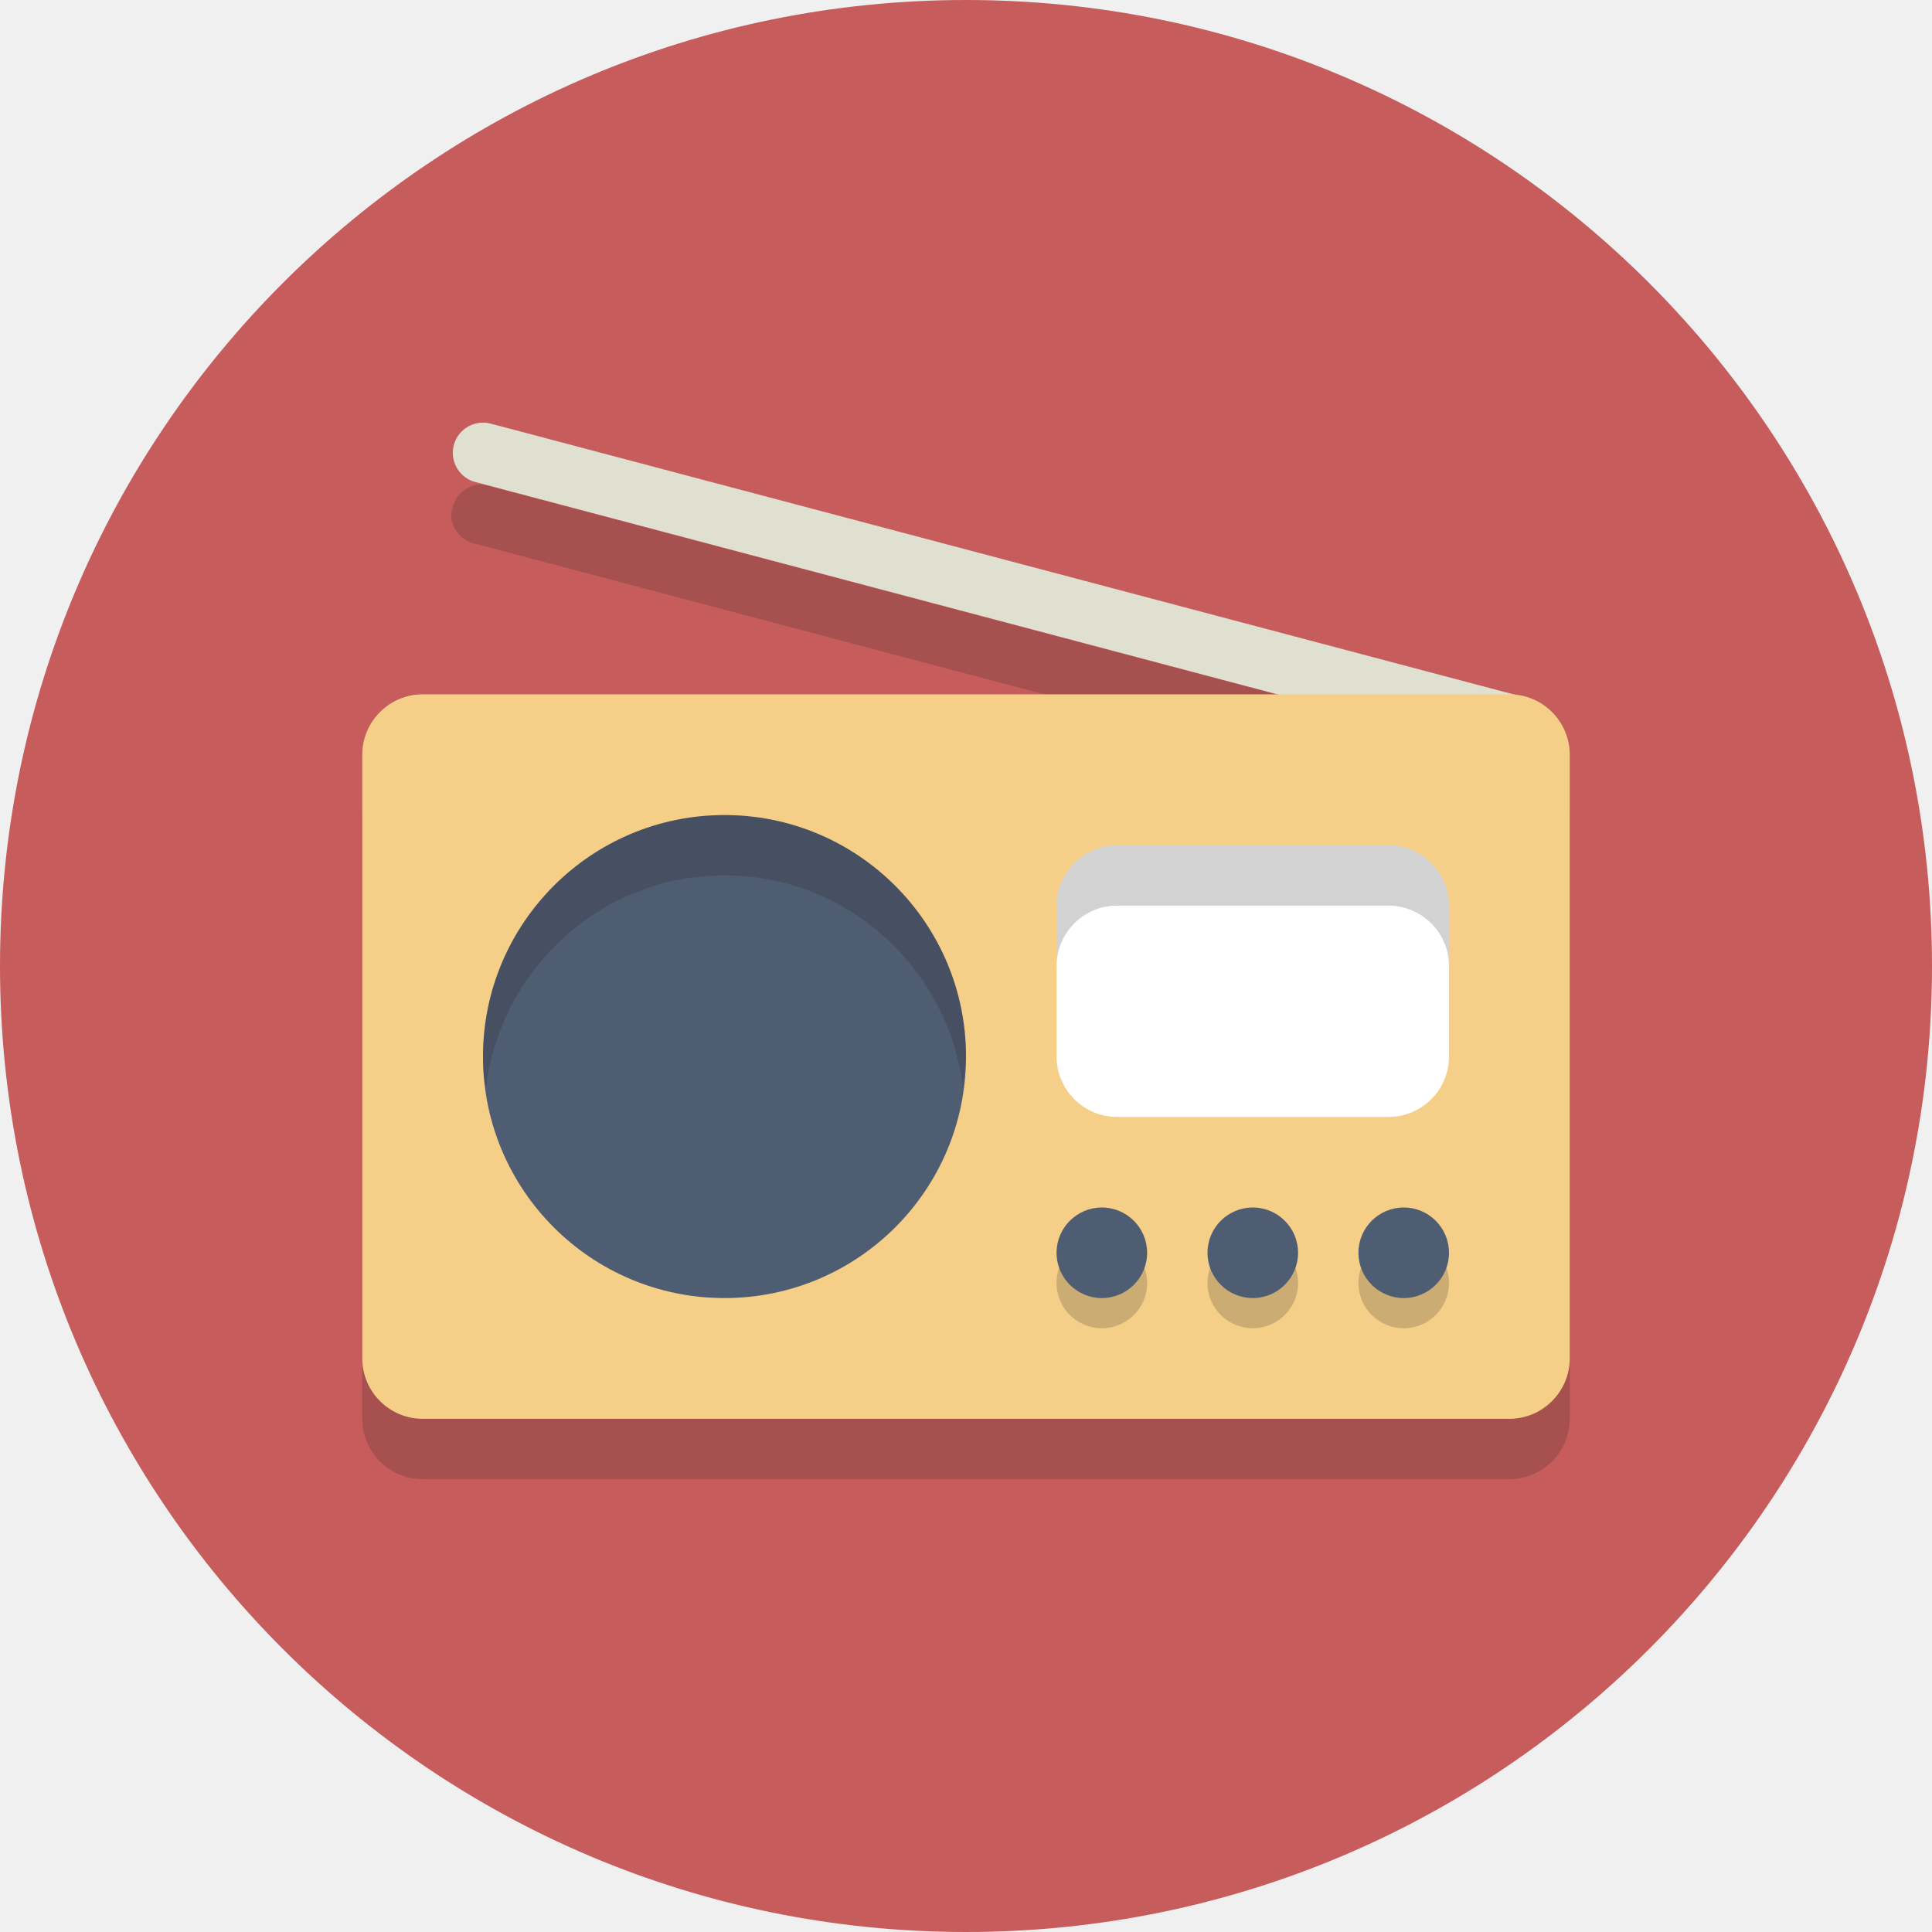
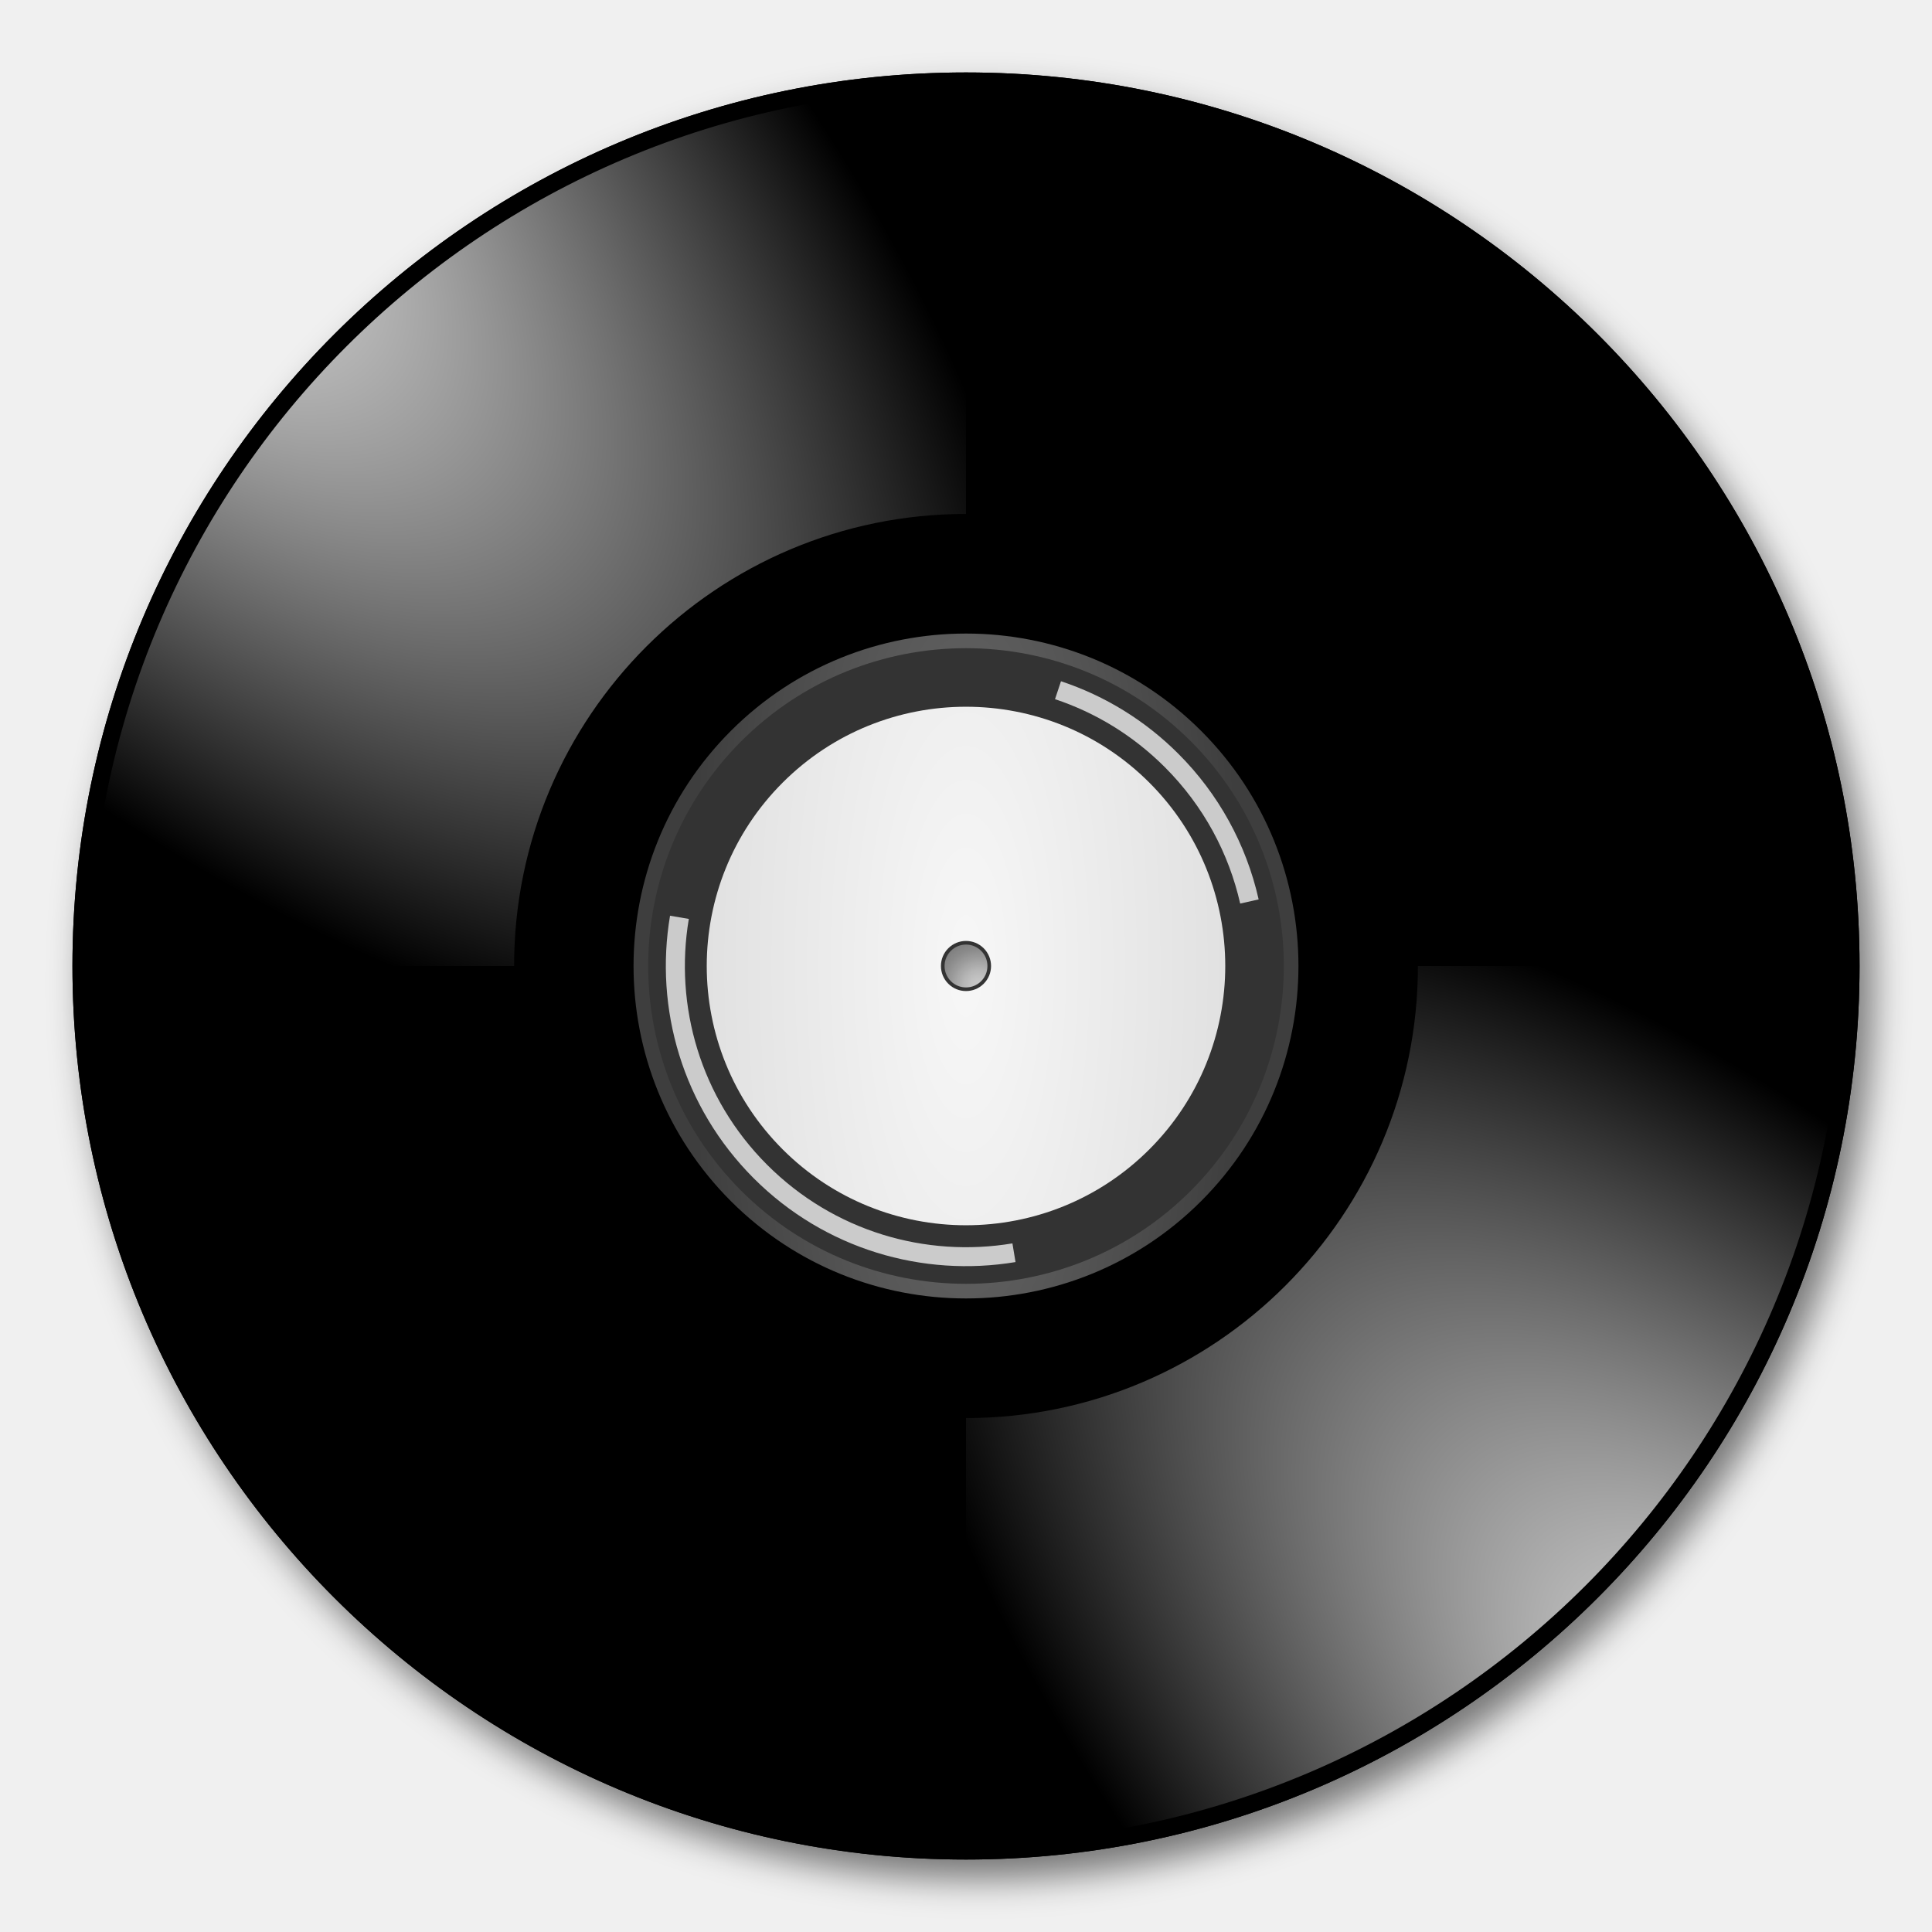
- <svg xmlns="http://www.w3.org/2000/svg" version="1.1" id="Layer_1" x="0px" y="0px" viewBox="0 0 64 64" style="enable-background:new 0 0 64 64;" xml:space="preserve">
-   <style type="text/css">
- 	.st0{fill:#C75C5C;}
- 	.st1{opacity:0.2;}
- 	.st2{fill:#231F20;}
- 	.st3{fill:none;stroke:#E0E0D1;stroke-width:2;stroke-linecap:round;stroke-miterlimit:10;}
- 	.st4{opacity:0.2;fill:#231F20;}
- 	.st5{fill:#F5CF87;}
- 	.st6{fill:#4F5D73;}
- 	.st7{fill:#FFFFFF;}
- </style>
-   <circle class="st0" cx="32" cy="32" r="32" />
-   <g class="st1">
-     <path class="st2" d="M50,27c-0.1,0-0.2,0-0.3,0l-34-9c-0.5-0.1-0.9-0.7-0.7-1.2c0.1-0.5,0.7-0.9,1.2-0.7l34,9   c0.5,0.1,0.9,0.7,0.7,1.2C50.8,26.7,50.4,27,50,27z" />
-   </g>
-   <line class="st3" x1="50" y1="24" x2="16" y2="15" />
-   <path class="st4" d="M52,47c0,1.1-0.9,2-2,2H14c-1.1,0-2-0.9-2-2V27c0-1.1,0.9-2,2-2h36c1.1,0,2,0.9,2,2V47z" />
-   <path class="st5" d="M52,45c0,1.1-0.9,2-2,2H14c-1.1,0-2-0.9-2-2V25c0-1.1,0.9-2,2-2h36c1.1,0,2,0.9,2,2V45z" />
-   <g>
-     <circle class="st6" cx="24" cy="35" r="8" />
-   </g>
-   <g class="st1">
-     <g>
-       <path class="st2" d="M24,29c4.1,0,7.4,3.1,7.9,7c0-0.3,0.1-0.7,0.1-1c0-4.4-3.6-8-8-8c-4.4,0-8,3.6-8,8c0,0.3,0,0.7,0.1,1    C16.6,32.1,19.9,29,24,29z" />
-     </g>
-   </g>
-   <circle class="st4" cx="36.5" cy="42.5" r="1.5" />
-   <circle class="st4" cx="41.5" cy="42.5" r="1.5" />
-   <circle class="st4" cx="46.5" cy="42.5" r="1.5" />
-   <circle class="st6" cx="36.5" cy="41.5" r="1.5" />
-   <circle class="st6" cx="41.5" cy="41.5" r="1.5" />
-   <circle class="st6" cx="46.5" cy="41.5" r="1.5" />
-   <path class="st7" d="M48,35c0,1.1-0.9,2-2,2h-9c-1.1,0-2-0.9-2-2v-5c0-1.1,0.9-2,2-2h9c1.1,0,2,0.9,2,2V35z" />
-   <g class="st1">
-     <path class="st2" d="M46,28h-9c-1.1,0-2,0.9-2,2v2c0-1.1,0.9-2,2-2h9c1.1,0,2,0.9,2,2v-2C48,28.9,47.1,28,46,28z" />
+ <svg xmlns="http://www.w3.org/2000/svg" xmlns:xlink="http://www.w3.org/1999/xlink" width="400" height="400" version="1.0">
+   <defs>
+     <radialGradient xlink:href="#a" id="f" gradientUnits="userSpaceOnUse" gradientTransform="rotate(135 303.86 230.216) scale(1.22978 2.77397)" cx="289.429" cy="209.669" fx="289.429" fy="209.669" r="92.5" />
+     <radialGradient xlink:href="#a" id="e" gradientUnits="userSpaceOnUse" gradientTransform="rotate(-45 127.054 450.74) scale(1.22978 2.77397)" cx="289.429" cy="209.669" fx="289.429" fy="209.669" r="92.5" />
+     <radialGradient xlink:href="#b" id="h" gradientUnits="userSpaceOnUse" gradientTransform="matrix(0 2.87286 -1 0 392.844 -372.507)" cx="199.281" cy="192.844" fx="199.281" fy="192.844" r="53.688" />
+     <radialGradient xlink:href="#c" id="g" gradientUnits="userSpaceOnUse" gradientTransform="matrix(0 2.77821 -.82388 0 358.88 -353.646)" cx="199.281" cy="192.844" fx="199.281" fy="192.844" r="68.844" />
+     <linearGradient id="c">
+       <stop style="stop-color:#6c6c6c;stop-opacity:1" offset="0" />
+       <stop style="stop-color:#3e3e3e;stop-opacity:1" offset="1" />
+     </linearGradient>
+     <linearGradient id="b">
+       <stop style="stop-color:#f7f7f7;stop-opacity:1" offset="0" />
+       <stop style="stop-color:#e1e1e1;stop-opacity:1" offset="1" />
+     </linearGradient>
+     <linearGradient id="a">
+       <stop style="stop-color:#fff;stop-opacity:1" offset="0" />
+       <stop style="stop-color:#fff;stop-opacity:0" offset="1" />
+     </linearGradient>
+     <filter id="d">
+       <feGaussianBlur stdDeviation="3.7" />
+     </filter>
+   </defs>
+   <g style="display:inline">
+     <path d="M202.714 19c-102.12 0-185 82.88-185 185s82.88 185 185 185 185-82.88 185-185-82.88-185-185-185zm0 179.813a5.186 5.186 0 0 1 5.188 5.187 5.186 5.186 0 0 1-5.188 5.188 5.186 5.186 0 0 1-5.187-5.188 5.186 5.186 0 0 1 5.187-5.188z" style="opacity:1;color:#000;fill:#000;fill-opacity:.509;fill-rule:evenodd;stroke:none;stroke-width:2.7;stroke-linecap:butt;stroke-linejoin:miter;marker:none;marker-start:none;marker-mid:none;marker-end:none;stroke-miterlimit:4;stroke-dasharray:none;stroke-dashoffset:0;stroke-opacity:1;visibility:visible;display:inline;overflow:visible;filter:url(#d);enable-background:accumulate" />
+     <path style="color:#000;fill:#000;fill-opacity:1;fill-rule:evenodd;stroke:none;stroke-width:2.7;stroke-linecap:butt;stroke-linejoin:miter;marker:none;marker-start:none;marker-mid:none;marker-end:none;stroke-miterlimit:4;stroke-dasharray:none;stroke-dashoffset:0;stroke-opacity:1;visibility:visible;display:inline;overflow:visible;enable-background:accumulate" d="M200 15C97.88 15 15 97.88 15 200s82.88 185 185 185 185-82.88 185-185S302.12 15 200 15zm0 179.813a5.186 5.186 0 0 1 5.188 5.187 5.186 5.186 0 0 1-5.188 5.188 5.186 5.186 0 0 1-5.188-5.188 5.186 5.186 0 0 1 5.188-5.188z" />
+     <path style="color:#000;fill:#333;fill-opacity:1;fill-rule:evenodd;stroke:none;stroke-width:2.7;stroke-linecap:butt;stroke-linejoin:miter;marker:none;marker-start:none;marker-mid:none;marker-end:none;stroke-miterlimit:4;stroke-dasharray:none;stroke-dashoffset:0;stroke-opacity:1;visibility:visible;display:inline;overflow:visible;enable-background:accumulate" d="M200 132.656c-37.16 0-67.344 30.185-67.344 67.344 0 37.16 30.185 67.344 67.344 67.344 37.16 0 67.344-30.185 67.344-67.344 0-37.16-30.185-67.344-67.344-67.344zm0 62.906a4.433 4.433 0 0 1 4.438 4.438 4.433 4.433 0 0 1-4.438 4.438 4.433 4.433 0 0 1-4.438-4.438 4.433 4.433 0 0 1 4.438-4.438z" />
+     <path style="color:#000;fill:#000;fill-opacity:1;fill-rule:evenodd;stroke:none;stroke-width:2.7;stroke-linecap:butt;stroke-linejoin:miter;marker:none;marker-start:none;marker-mid:none;marker-end:none;stroke-miterlimit:4;stroke-dasharray:none;stroke-dashoffset:0;stroke-opacity:1;visibility:visible;display:inline;overflow:visible;enable-background:accumulate" d="M200 15C97.88 15 15 97.88 15 200s82.88 185 185 185 185-82.88 185-185S302.12 15 200 15zm0 3.594c100.149 0 181.438 81.257 181.438 181.406S300.147 381.438 200 381.438c-100.149 0-181.438-81.29-181.438-181.438C18.563 99.851 99.853 18.594 200 18.594z" />
+     <path style="color:#000;fill:url(#e);fill-opacity:1;fill-rule:evenodd;stroke:none;stroke-width:2.7;stroke-linecap:butt;stroke-linejoin:miter;marker:none;marker-start:none;marker-mid:none;marker-end:none;stroke-miterlimit:4;stroke-dasharray:none;stroke-dashoffset:0;stroke-opacity:1;visibility:visible;display:inline;overflow:visible;enable-background:accumulate" d="M293.563 200c0 51.651-41.912 93.594-93.563 93.594v87.844c100.149 0 181.438-81.29 181.438-181.438h-87.875z" />
+     <path style="color:#000;fill:url(#f);fill-opacity:1;fill-rule:evenodd;stroke:none;stroke-width:2.7;stroke-linecap:butt;stroke-linejoin:miter;marker:none;marker-start:none;marker-mid:none;marker-end:none;stroke-miterlimit:4;stroke-dasharray:none;stroke-dashoffset:0;stroke-opacity:1;visibility:visible;display:inline;overflow:visible;enable-background:accumulate" d="M106.438 200c0-51.651 41.91-93.594 93.562-93.594V18.562C99.851 18.563 18.562 99.853 18.562 200h87.876z" />
+     <path style="color:#000;fill:url(#g);fill-opacity:1;fill-rule:evenodd;stroke:none;stroke-width:2.7;stroke-linecap:butt;stroke-linejoin:miter;marker:none;marker-start:none;marker-mid:none;marker-end:none;stroke-miterlimit:4;stroke-dasharray:none;stroke-dashoffset:0;stroke-opacity:1;visibility:visible;display:inline;overflow:visible;enable-background:accumulate" d="M248.68 151.32c-26.867-26.867-70.493-26.867-97.36 0-26.867 26.867-26.867 70.493 0 97.36 26.867 26.867 70.493 26.867 97.36 0 26.867-26.867 26.867-70.493 0-97.36zm-2.144 2.144c25.685 25.684 25.685 67.388 0 93.072-25.684 25.685-67.388 25.685-93.072 0-25.684-25.684-25.684-67.388 0-93.072 25.684-25.684 67.388-25.684 93.072 0z" />
+     <path style="color:#000;fill:url(#h);fill-opacity:1;fill-rule:evenodd;stroke:none;stroke-width:2.7;stroke-linecap:butt;stroke-linejoin:miter;marker:none;marker-start:none;marker-mid:none;marker-end:none;stroke-miterlimit:4;stroke-dasharray:none;stroke-dashoffset:0;stroke-opacity:1;visibility:visible;display:inline;overflow:visible;enable-background:accumulate" d="M237.963 162.037c-20.953-20.952-54.973-20.952-75.926 0-20.952 20.953-20.952 54.973 0 75.926 20.953 20.952 54.973 20.952 75.926 0 20.952-20.953 20.952-54.973 0-75.926zm-34.295 34.295a5.186 5.186 0 0 1 0 7.336 5.186 5.186 0 0 1-7.336 0 5.186 5.186 0 0 1 0-7.336 5.186 5.186 0 0 1 7.336 0z" />
+     <path style="opacity:.743;color:#000;fill:#fff;fill-opacity:1;fill-rule:evenodd;stroke:none;stroke-width:2.7;stroke-linecap:butt;stroke-linejoin:miter;marker:none;marker-start:none;marker-mid:none;marker-end:none;stroke-miterlimit:4;stroke-dasharray:none;stroke-dashoffset:0;stroke-opacity:1;visibility:visible;display:inline;overflow:visible;enable-background:accumulate" d="M243.951 156.049a61.825 61.825 0 0 0-24.285-15.004l-1.237 3.712c8.315 2.765 16.125 7.463 22.738 14.076 8.056 8.056 13.256 17.884 15.6 28.24l3.823-.862a61.816 61.816 0 0 0-16.639-30.162z" />
+     <path style="opacity:.743;color:#000;fill:#fff;fill-opacity:1;fill-rule:evenodd;stroke:none;stroke-width:2.7;stroke-linecap:butt;stroke-linejoin:miter;marker:none;marker-start:none;marker-mid:none;marker-end:none;stroke-miterlimit:4;stroke-dasharray:none;stroke-dashoffset:0;stroke-opacity:1;visibility:visible;display:inline;overflow:visible;enable-background:accumulate" d="m142.614 190.255-3.89-.663c-3.236 19.173 2.54 39.573 17.325 54.36 14.746 14.745 35.076 20.526 54.204 17.345l-.64-3.867c-17.926 2.984-36.963-2.446-50.78-16.263-13.852-13.852-19.253-32.947-16.22-50.912z" />
  </g>
</svg>
